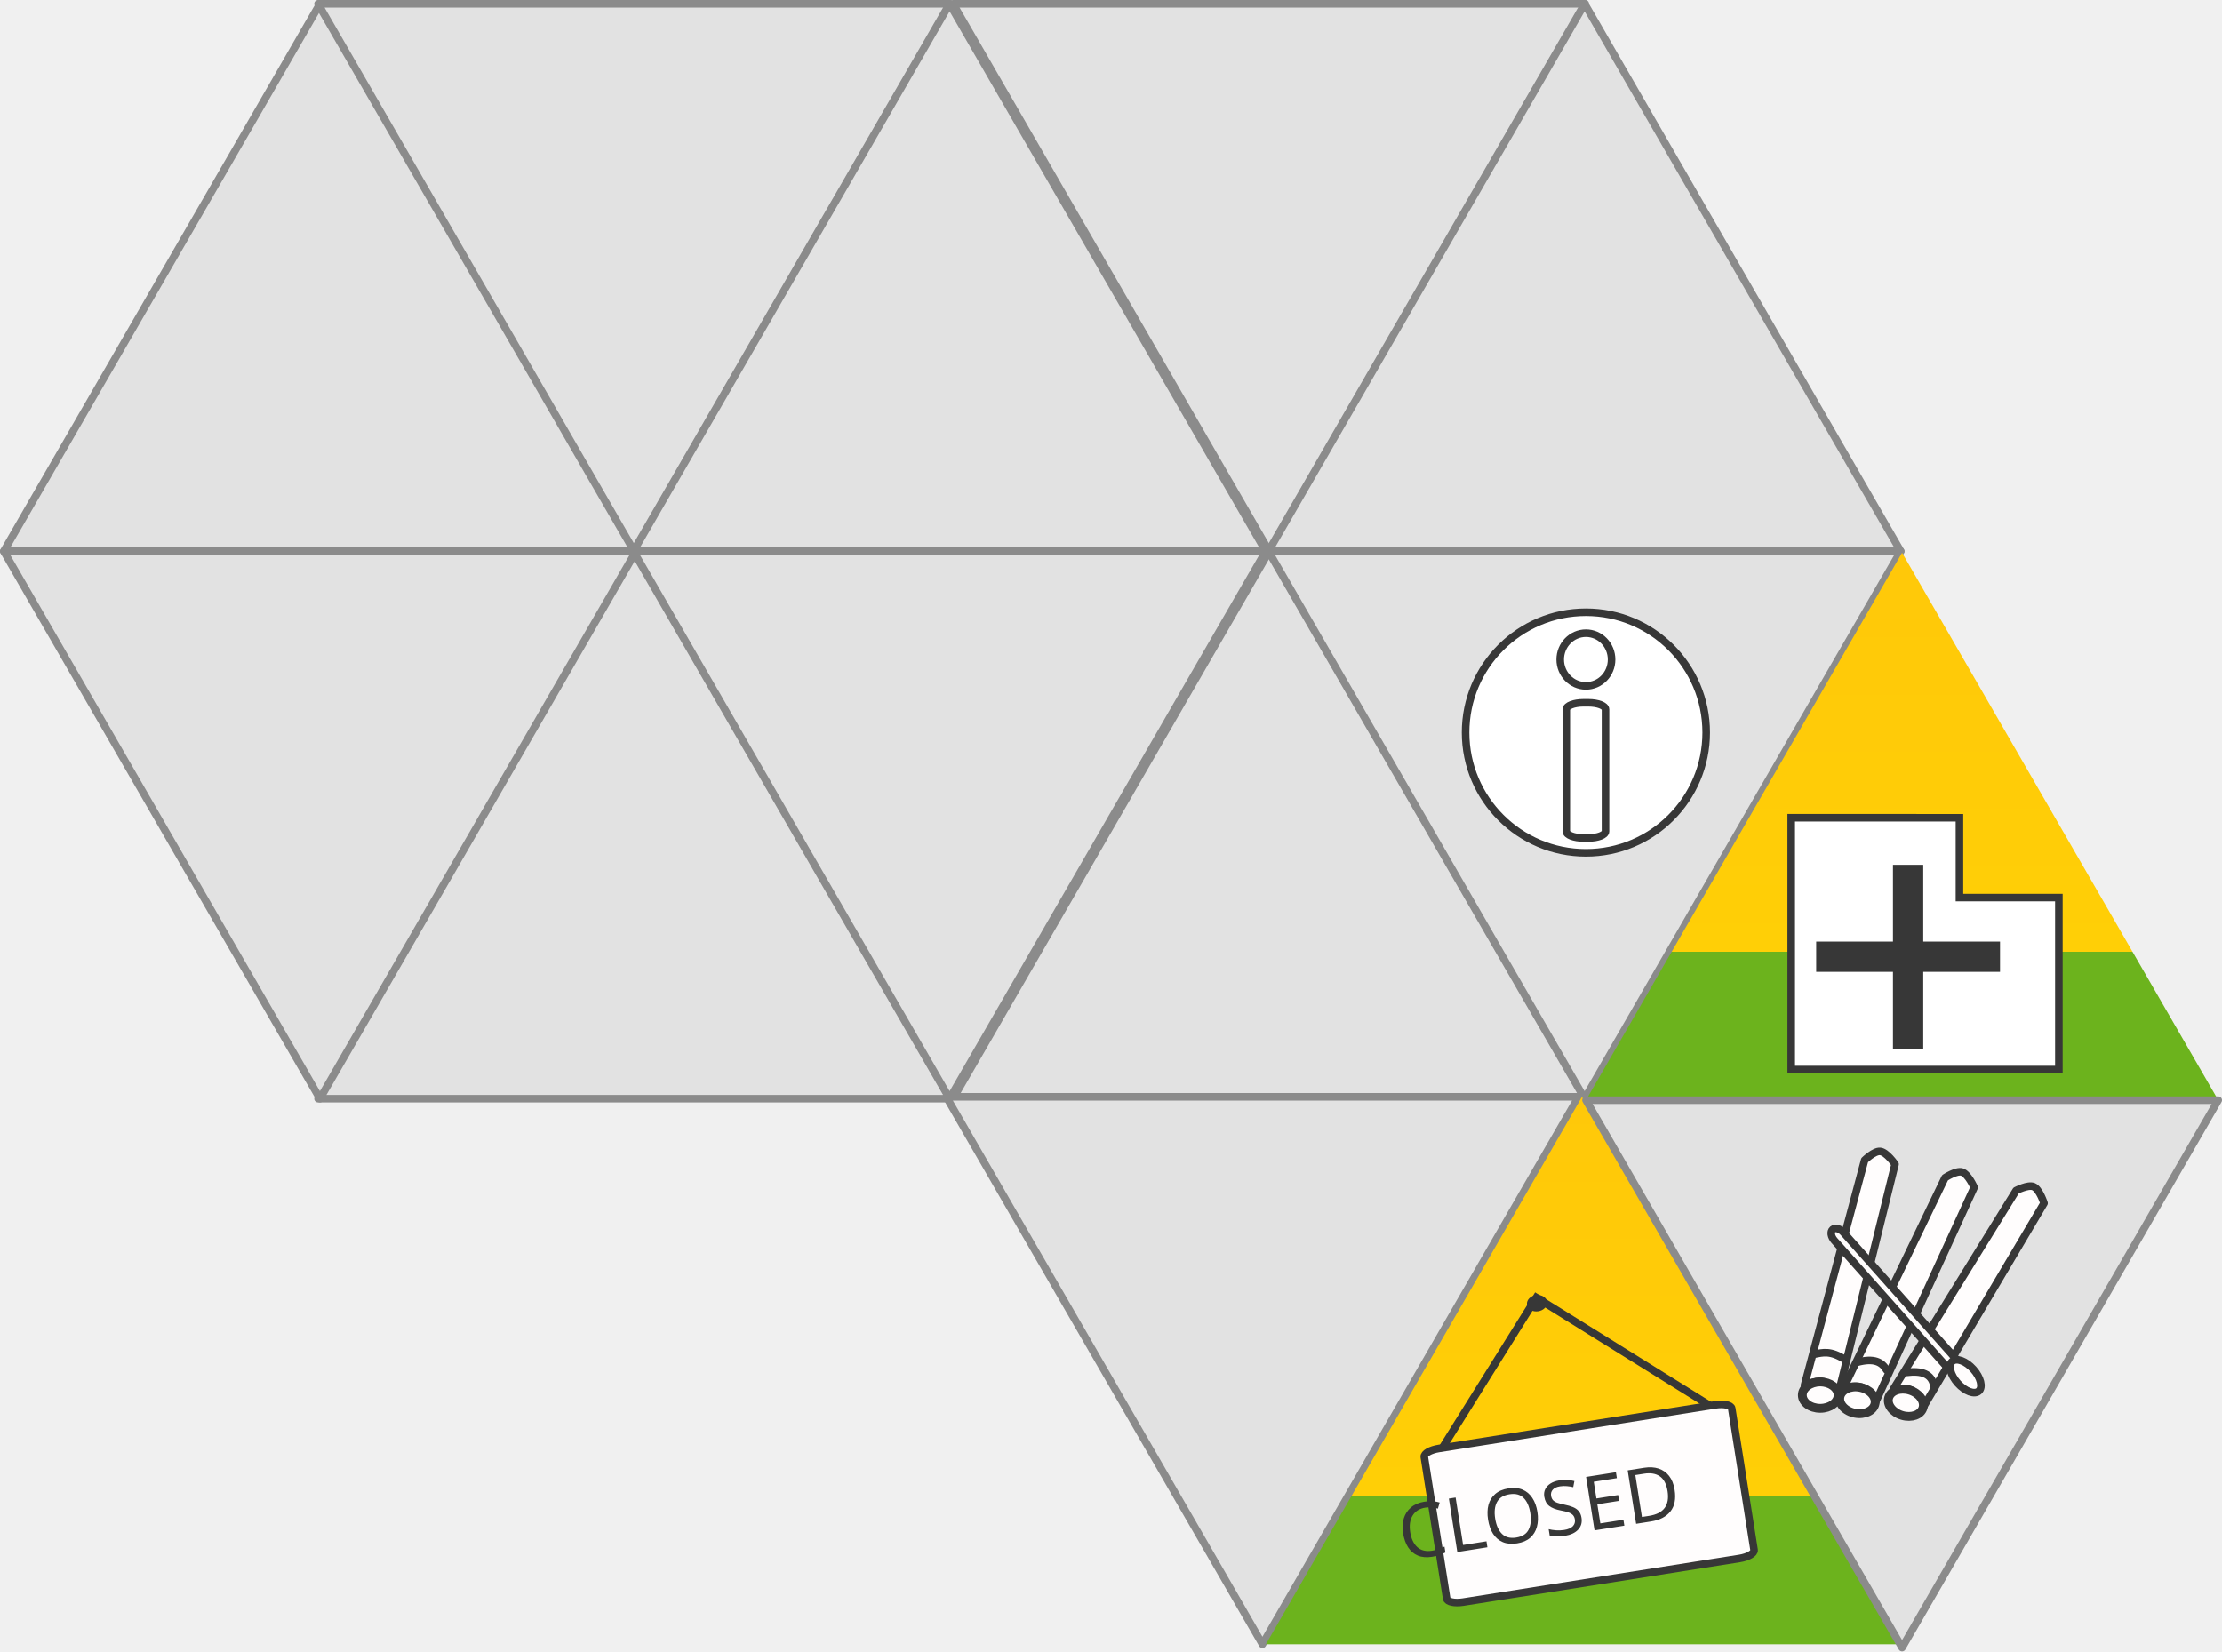
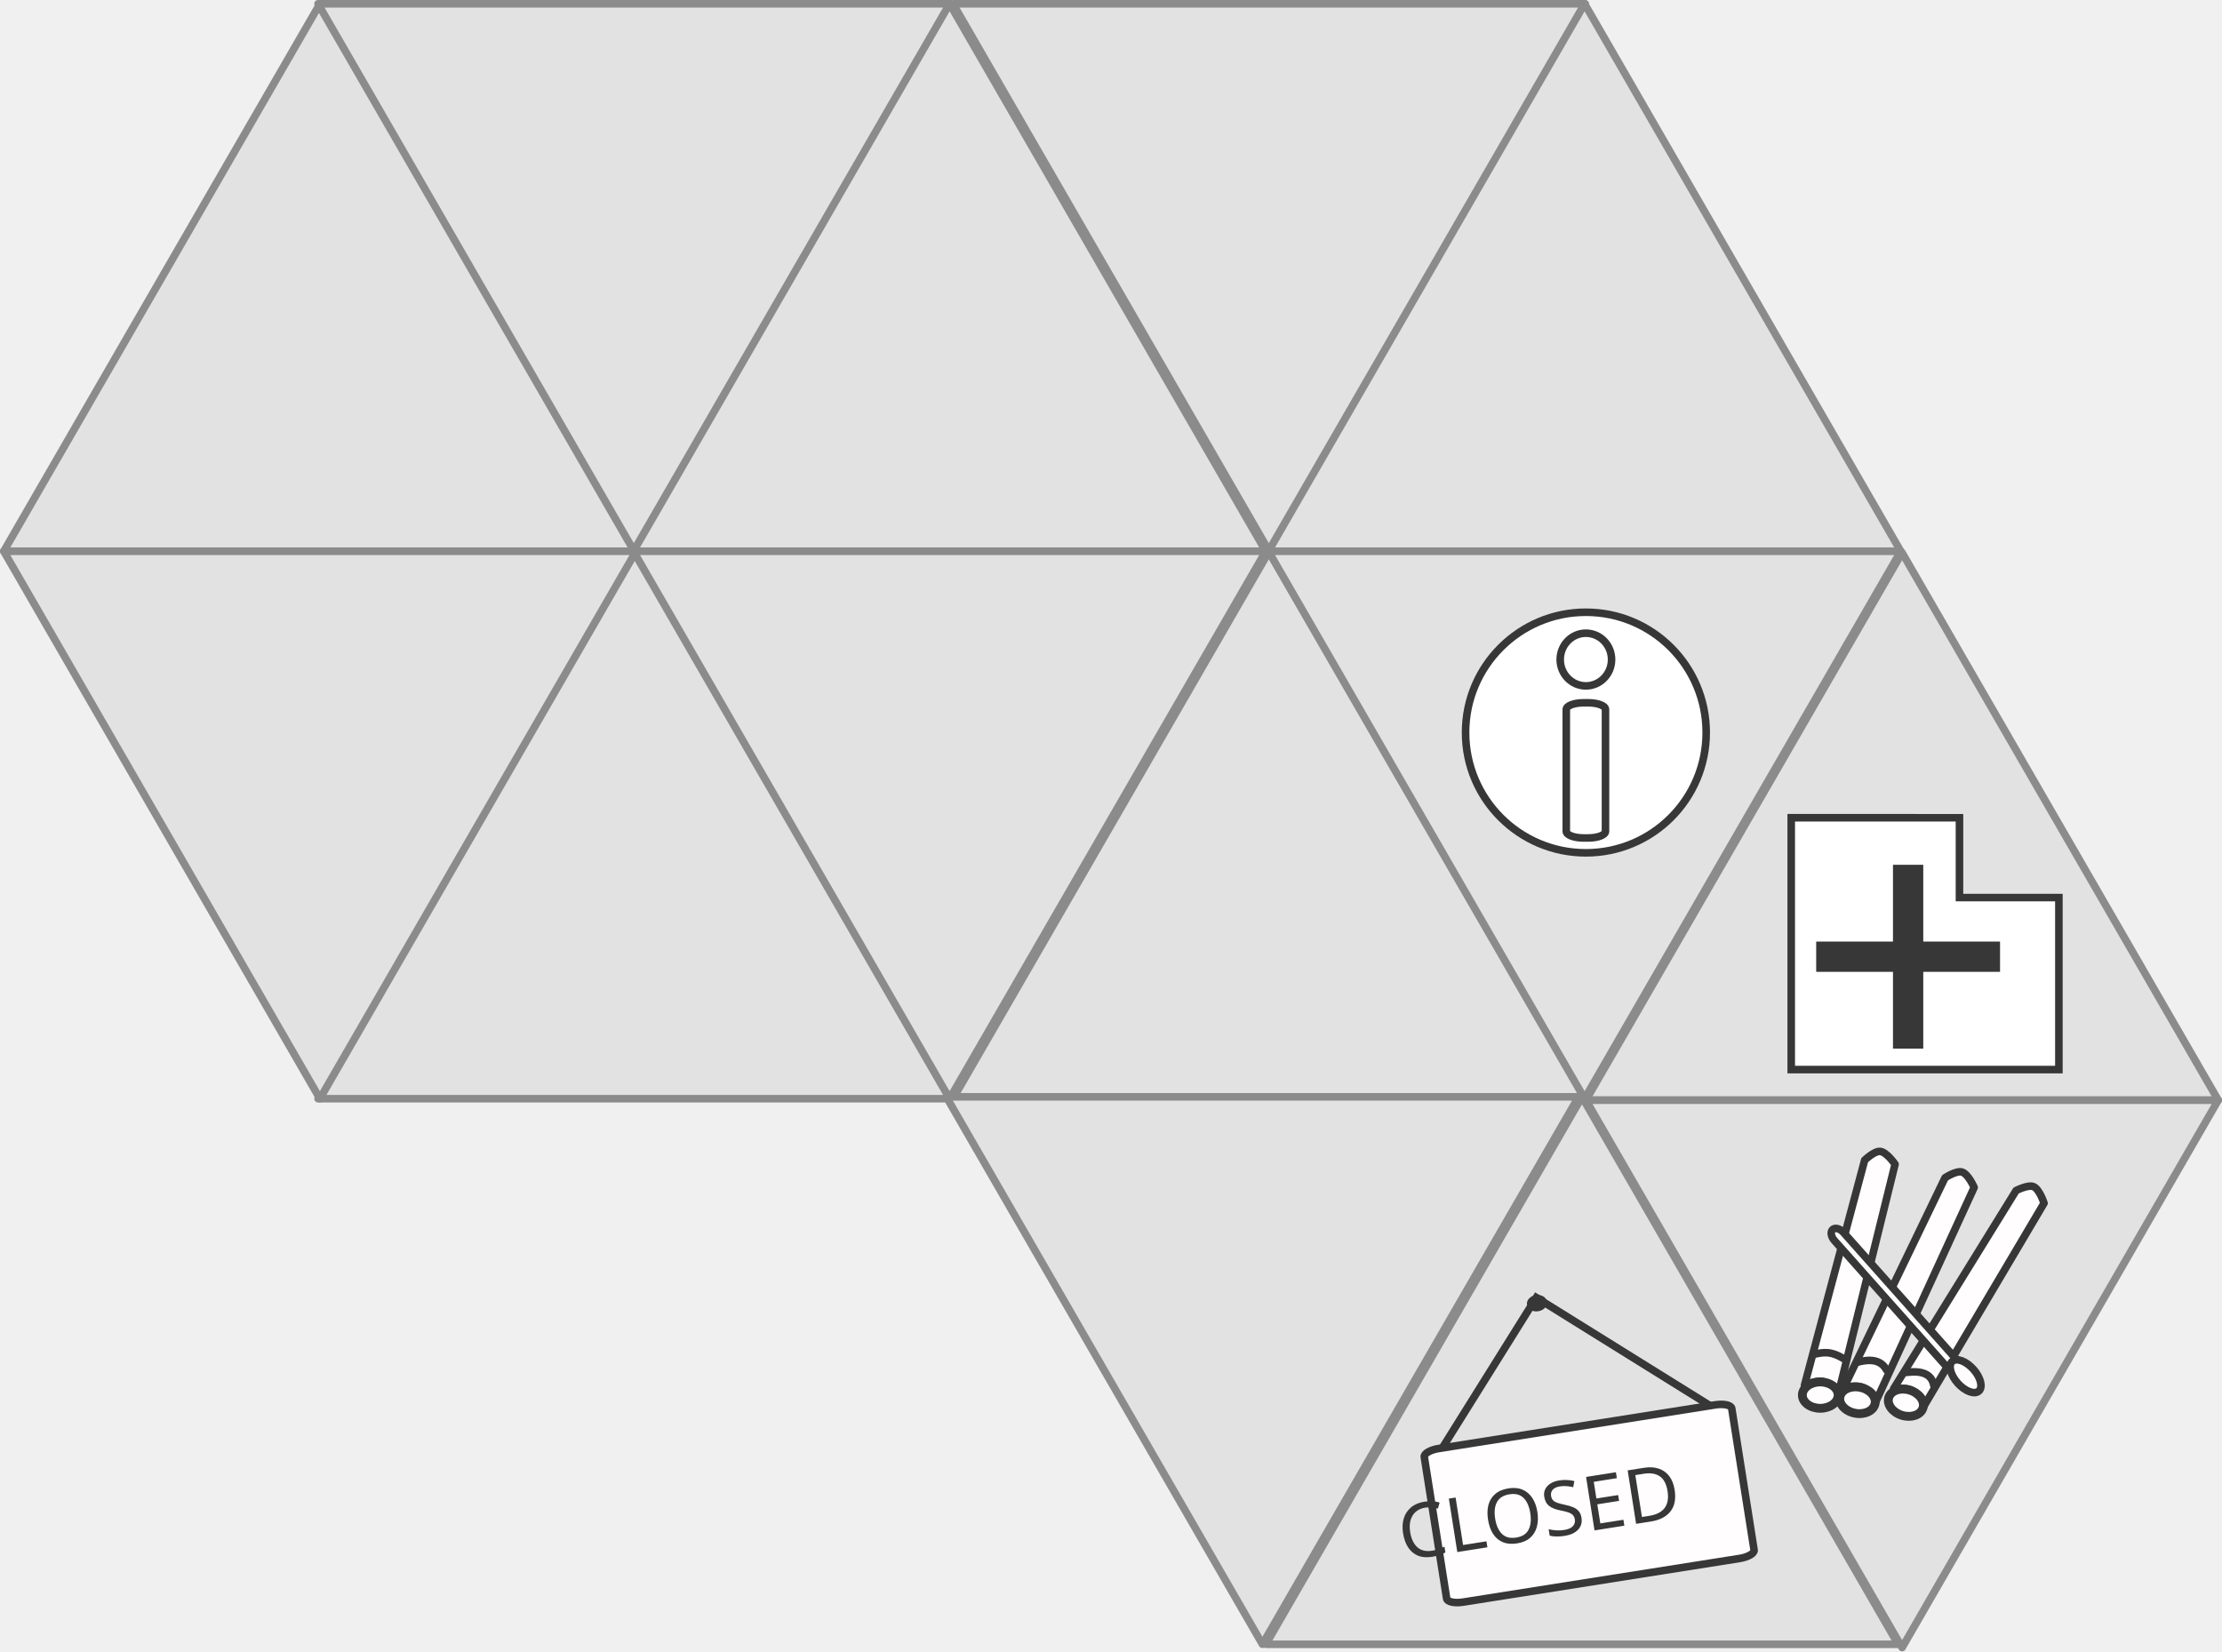
<svg xmlns="http://www.w3.org/2000/svg" width="165.67mm" height="123.148mm" version="1.1" viewBox="0 0 587.025 436.357" id="svg2">
  <defs id="gradientdefs">
    <linearGradient x1="0.5" y1="0" x2="0.5" y2="0.99" id="preparation-animate">
      <stop id="stop1" stop-color="#FFC809" offset="0%" />
      <stop id="stop2" stop-color="#FFCF06" offset="73.5%">
        <animate attributeName="offset" dur="2s" values="1; 0.1;" repeatCount="1" begin="indefinite" id="preparation-animate-stop1" />
        <animate attributeName="offset" dur="2s" values="1; 0.735;" repeatCount="1" begin="indefinite" id="preparation-animate-stop1-2" />
      </stop>
      <stop id="stop3" stop-color="#6CB31D" offset="73.5%">
        <animate attributeName="offset" dur="2s" values="1; 0.1;" repeatCount="1" begin="indefinite" id="preparation-animate-stop2" />
        <animate attributeName="offset" dur="2s" values="1; 0.735;" repeatCount="1" begin="indefinite" id="preparation-animate-stop2-2" />
      </stop>
    </linearGradient>
  </defs>
  <g id="triangles">
    <path d="M 84.513,1 168.029,145.65 l -167.03,0 z" id="a1" stroke-linejoin="round" stroke-linecap="round" stroke-width="2" stroke="#8b8b8b" fill="#e2e2e2" />
    <path d="m 167.533,145.662 83.516,144.65 -167.03,0 z" id="a4" stroke-linejoin="round" stroke-linecap="round" stroke-width="2" stroke="#8b8b8b" fill="#e2e2e2" />
    <path d="m 167.533,145.652 83.516,-144.65 -167.03,4e-6 z" id="a2" stroke-linejoin="round" stroke-linecap="round" stroke-width="2" stroke="#8b8b8b" fill="#e2e2e2">
      </path>
    <path d="m 84.513,290.312 83.516,-144.65 -167.03,0 z" id="a3" stroke-linejoin="round" stroke-linecap="round" stroke-width="2" stroke="#8b8b8b" fill="#e2e2e2" />
    <path id="a5" d="m 250.873,1 83.516,144.65 -167.03,0 z" stroke-linejoin="round" stroke-linecap="round" stroke-width="2" stroke="#8b8b8b" fill="#e2e2e2" />
    <path id="a6" d="m 250.873,290.312 83.516,-144.65 -167.03,0 z" stroke-linejoin="round" stroke-linecap="round" stroke-width="2" stroke="#8b8b8b" fill="#e2e2e2" />
    <path d="m 335.293,145.664 83.516,144.65 -167.03,0 z" id="a7" stroke-linejoin="round" stroke-linecap="round" stroke-width="2" stroke="#8b8b8b" fill="#e2e2e2" />
    <path d="m 335.293,145.654 83.516,-144.65 -167.03,0 z" id="a8" stroke-linejoin="round" stroke-linecap="round" stroke-width="2" stroke="#8b8b8b" fill="#e2e2e2" />
    <path id="a9" d="m 418.633,1.002 83.516,144.65 -167.03,0 z" stroke-linejoin="round" stroke-linecap="round" stroke-width="2" stroke="#8b8b8b" fill="#e2e2e2" />
    <path id="a10" d="m 418.633,290.314 83.516,-144.65 -167.03,0 z" stroke-linejoin="round" stroke-linecap="round" stroke-width="2" stroke="#8b8b8b" fill="#e2e2e2" />
    <path id="a11" d="m 333.518,434.474 83.516,-144.65 -167.03,0 z" stroke-linejoin="round" stroke-linecap="round" stroke-width="2" stroke="#8b8b8b" fill="#e2e2e2" />
-     <path d="m 417.938,289.826 83.516,144.65 -167.03,0 z" id="a12" stroke-linejoin="round" stroke-linecap="round" stroke-width="2" stroke="#8b8b8b" fill="#e2e2e2" style="stroke:#17ff27;stroke-opacity:0;fill-opacity:1;fill:url(#preparation-animate)" />
-     <path id="a13" d="m 502.511,146.045 83.516,144.65 -167.03,0 z" stroke-linejoin="round" stroke-linecap="round" stroke-width="2" stroke="#8b8b8b" style="stroke:#17ff27;stroke-opacity:0;fill-opacity:1;fill:url(#preparation-animate)" />
+     <path d="m 417.938,289.826 83.516,144.65 -167.03,0 z" id="a12" stroke-linejoin="round" stroke-linecap="round" stroke-width="2" stroke="#8b8b8b" fill="#e2e2e2" />
+     <path id="a13" d="m 502.511,146.045 83.516,144.65 -167.03,0 z" stroke-linejoin="round" stroke-linecap="round" stroke-width="2" stroke="#8b8b8b" fill="#e2e2e2" />
    <path id="a14" d="m 502.511,435.357 83.516,-144.65 -167.03,0 z" stroke-linejoin="round" stroke-linecap="round" stroke-width="2" stroke="#8b8b8b" fill="#e2e2e2" />
  </g>
  <g id="g4329" transform="matrix(1.000012,0,0,1.000012,370.1167,-474.2028)" style="fill:#fffdfd;fill-opacity:1;stroke:#373737;stroke-opacity:1">
    <g id="g4246" style="fill:#fffdfd;fill-opacity:1;stroke:#373737;stroke-opacity:1">
      <path style="fill:#fffdfd;fill-opacity:1;fill-rule:evenodd;stroke:#373737;stroke-width:2;stroke-linecap:round;stroke-linejoin:round;stroke-miterlimit:4;stroke-dasharray:none;stroke-opacity:1" d="M 106.607,840.219 122.5,780.755 c 0,0 2.542,-2.477 4.107,-2.321 1.722,0.171 3.929,3.393 3.929,3.393 l -15,60.714 c -2.297,-1.453 -2.297,-5.203 -8.929,-2.321 z" id="path4242" />
      <ellipse style="opacity:1;fill:#fffdfd;fill-opacity:1;fill-rule:nonzero;stroke:#373737;stroke-width:2.332;stroke-linecap:round;stroke-linejoin:bevel;stroke-miterlimit:4;stroke-dasharray:none;stroke-dashoffset:0;stroke-opacity:1" id="path4244" cx="110.77" cy="842.831" rx="4.727" ry="3.483" />
    </g>
    <g id="g4246-8" transform="matrix(0.9823707,0.1869435,-0.1869435,0.9823707,169.353,-4.492708)" style="fill:#fffdfd;fill-opacity:1;stroke:#373737;stroke-opacity:1">
      <path style="fill:#fffdfd;fill-opacity:1;fill-rule:evenodd;stroke:#373737;stroke-width:2;stroke-linecap:round;stroke-linejoin:round;stroke-miterlimit:4;stroke-dasharray:none;stroke-opacity:1" d="M 106.607,840.219 122.5,780.755 c 0,0 2.542,-2.477 4.107,-2.321 1.722,0.171 3.929,3.393 3.929,3.393 l -15,60.714 c -2.297,-1.453 -2.297,-5.203 -8.929,-2.321 z" id="path4242-6" />
      <ellipse style="opacity:1;fill:#fffdfd;fill-opacity:1;fill-rule:nonzero;stroke:#373737;stroke-width:2.332;stroke-linecap:round;stroke-linejoin:bevel;stroke-miterlimit:4;stroke-dasharray:none;stroke-dashoffset:0;stroke-opacity:1" id="path4244-0" cx="110.77" cy="842.831" rx="4.727" ry="3.483" />
    </g>
    <g id="g4246-8-1" transform="matrix(0.95758,0.2881676,-0.2881676,0.95758,270.1929,5.846607)" style="fill:#fffdfd;fill-opacity:1;stroke:#373737;stroke-opacity:1">
      <path style="fill:#fffdfd;fill-opacity:1;fill-rule:evenodd;stroke:#373737;stroke-width:2;stroke-linecap:round;stroke-linejoin:round;stroke-miterlimit:4;stroke-dasharray:none;stroke-opacity:1" d="M 106.607,840.219 122.5,780.755 c 0,0 2.542,-2.477 4.107,-2.321 1.722,0.171 3.929,3.393 3.929,3.393 l -15,60.714 c -2.297,-1.453 -2.297,-5.203 -8.929,-2.321 z" id="path4242-6-0" />
      <ellipse style="opacity:1;fill:#fffdfd;fill-opacity:1;fill-rule:nonzero;stroke:#373737;stroke-width:2.332;stroke-linecap:round;stroke-linejoin:bevel;stroke-miterlimit:4;stroke-dasharray:none;stroke-dashoffset:0;stroke-opacity:1" id="path4244-0-6" cx="110.77" cy="842.831" rx="4.727" ry="3.483" />
    </g>
    <path id="path4292" d="m 109.002,832.054 c 2.575,-0.51 4.42,-1.075 8.302,1.357" style="fill:#fffdfd;fill-opacity:1;fill-rule:evenodd;stroke:#373737;stroke-width:2;stroke-linecap:round;stroke-linejoin:miter;stroke-miterlimit:4;stroke-dasharray:none;stroke-opacity:1" />
    <path id="path4294" d="m 120.461,834.169 c 4.529,-1.246 6.652,-0.086 7.829,2.02" style="fill:#fffdfd;fill-opacity:1;fill-rule:evenodd;stroke:#373737;stroke-width:2;stroke-linecap:round;stroke-linejoin:miter;stroke-miterlimit:4;stroke-dasharray:none;stroke-opacity:1" />
    <path id="path4296" d="m 133.593,836.821 c 3.918,-0.492 6.64,0.331 7.197,3.536" style="fill:#fffdfd;fill-opacity:1;fill-rule:evenodd;stroke:#373737;stroke-width:2;stroke-linecap:round;stroke-linejoin:miter;stroke-miterlimit:4;stroke-dasharray:none;stroke-opacity:1" />
    <g transform="translate(38.89087,-4.798225)" id="g4302" style="fill:#fffdfd;fill-opacity:1;stroke:#373737;stroke-opacity:1">
      <rect style="opacity:1;fill:#fffdfd;fill-opacity:1;fill-rule:nonzero;stroke:#373737;stroke-width:2;stroke-linecap:round;stroke-linejoin:round;stroke-miterlimit:4;stroke-dasharray:none;stroke-dashoffset:0;stroke-opacity:1" id="rect4298" width="3.214" height="50" x="-479.76" y="650.55" rx="5.357" ry="2.5" transform="matrix(0.747126,-0.6646824,0.6646824,0.747126,0,0)" />
      <ellipse style="opacity:1;fill:#fffdfd;fill-opacity:1;fill-rule:nonzero;stroke:#373737;stroke-width:2.001;stroke-linecap:round;stroke-linejoin:round;stroke-miterlimit:4;stroke-dasharray:none;stroke-dashoffset:0;stroke-opacity:1" id="path4300" cx="-480.551" cy="700.896" rx="2.767" ry="5.267" transform="matrix(0.7444177,-0.6677142,0.6677142,0.7444177,0,0)" />
    </g>
  </g>
  <g id="g4371" transform="matrix(0.9039335,-0.1427019,0.142702,0.9039334,226.7348,-243.5284)" style="stroke-width:2.186;stroke-miterlimit:4;stroke-dasharray:none">
    <rect ry="1.75" rx="4.539" y="702.115" x="54.318" height="44.906" width="89.858" id="rect4346" style="opacity:1;fill:#fffdfd;fill-opacity:1;fill-rule:nonzero;stroke:#373737;stroke-width:2.186;stroke-linecap:round;stroke-linejoin:round;stroke-miterlimit:4;stroke-dasharray:none;stroke-dashoffset:0;stroke-opacity:1" />
    <text id="text4348" y="732.487" x="98.742" style="font-style:normal;font-variant:normal;font-weight:normal;font-stretch:normal;font-size:21.867px;line-height:125%;font-family:'Segoe UI';-inkscape-font-specification:'Segoe UI, Normal';text-align:center;letter-spacing:0px;word-spacing:0px;writing-mode:lr-tb;text-anchor:middle;fill:#373737;fill-opacity:1;stroke:none;stroke-width:2.186;stroke-linecap:butt;stroke-linejoin:miter;stroke-miterlimit:4;stroke-dasharray:none;stroke-opacity:1" xml:space="preserve">
      <tspan y="732.487" x="98.742" id="tspan4350">CLOSED</tspan>
    </text>
    <path id="path4367" d="m 60.104,701.839 33.335,-38.386 44.952,38.891" style="fill:none;fill-rule:evenodd;stroke:#373737;stroke-width:2.186;stroke-linecap:butt;stroke-linejoin:miter;stroke-miterlimit:4;stroke-dasharray:none;stroke-opacity:1" />
    <ellipse ry="1.263" rx="1.831" cy="665.095" cx="93.376" id="path4369" style="opacity:1;fill:#373737;fill-opacity:1;fill-rule:nonzero;stroke:#373737;stroke-width:2.186;stroke-linecap:round;stroke-linejoin:round;stroke-miterlimit:4;stroke-dasharray:none;stroke-dashoffset:0;stroke-opacity:1" />
  </g>
  <g id="g4322" transform="translate(0.00184343,-9.9967708e-5)">
    <path id="path4439" d="m 473.219,216.078 0,66.545 70.712,0 0,-45.457 -26.264,0 0,-21.087 z" style="fill:#ffffff;fill-opacity:1;fill-rule:evenodd;stroke:#373737;stroke-width:2;stroke-linecap:butt;stroke-linejoin:miter;stroke-miterlimit:4;stroke-dasharray:none;stroke-opacity:1" />
    <g style="fill:#ffffff;fill-opacity:1;stroke:#373737;stroke-width:8;stroke-miterlimit:4;stroke-dasharray:none;stroke-opacity:1" transform="matrix(1.000012,0,0,1.000012,376.243,-696.0102)" id="g4433">
      <path style="fill:#ffffff;fill-opacity:1;fill-rule:evenodd;stroke:#373737;stroke-width:8;stroke-linecap:butt;stroke-linejoin:miter;stroke-miterlimit:4;stroke-dasharray:none;stroke-opacity:1" d="m 127.857,924.505 0,48.571" id="path4416" />
      <path style="fill:#ffffff;fill-opacity:1;fill-rule:evenodd;stroke:#373737;stroke-width:8;stroke-linecap:butt;stroke-linejoin:miter;stroke-miterlimit:4;stroke-dasharray:none;stroke-opacity:1" d="m 103.571,948.791 48.571,0" id="path4416-3" />
    </g>
  </g>
  <g transform="matrix(1.000012,0,0,1.000012,288.2565,-763.4566)" id="g4463" style="fill:#ffffff;fill-opacity:1">
    <circle r="31.786" cy="957.005" cx="130.714" id="path4453" style="opacity:1;fill:#ffffff;fill-opacity:1;fill-rule:nonzero;stroke:#373737;stroke-width:2;stroke-linecap:round;stroke-linejoin:round;stroke-miterlimit:4;stroke-dasharray:none;stroke-dashoffset:0;stroke-opacity:1" />
    <g transform="translate(0.892868,0)" id="g4459" style="fill:#ffffff;fill-opacity:1">
      <rect style="opacity:1;fill:#ffffff;fill-opacity:1;fill-rule:nonzero;stroke:#373737;stroke-width:2;stroke-linecap:round;stroke-linejoin:round;stroke-miterlimit:4;stroke-dasharray:none;stroke-dashoffset:0;stroke-opacity:1" id="rect4455" width="10.357" height="35.714" x="124.643" y="949.148" rx="4.539" ry="1.75" />
      <ellipse style="opacity:1;fill:#ffffff;fill-opacity:1;fill-rule:nonzero;stroke:#373737;stroke-width:2;stroke-linecap:round;stroke-linejoin:round;stroke-miterlimit:4;stroke-dasharray:none;stroke-dashoffset:0;stroke-opacity:1" id="path4457" cx="129.821" cy="937.719" rx="6.786" ry="6.964" />
    </g>
  </g>
</svg>
